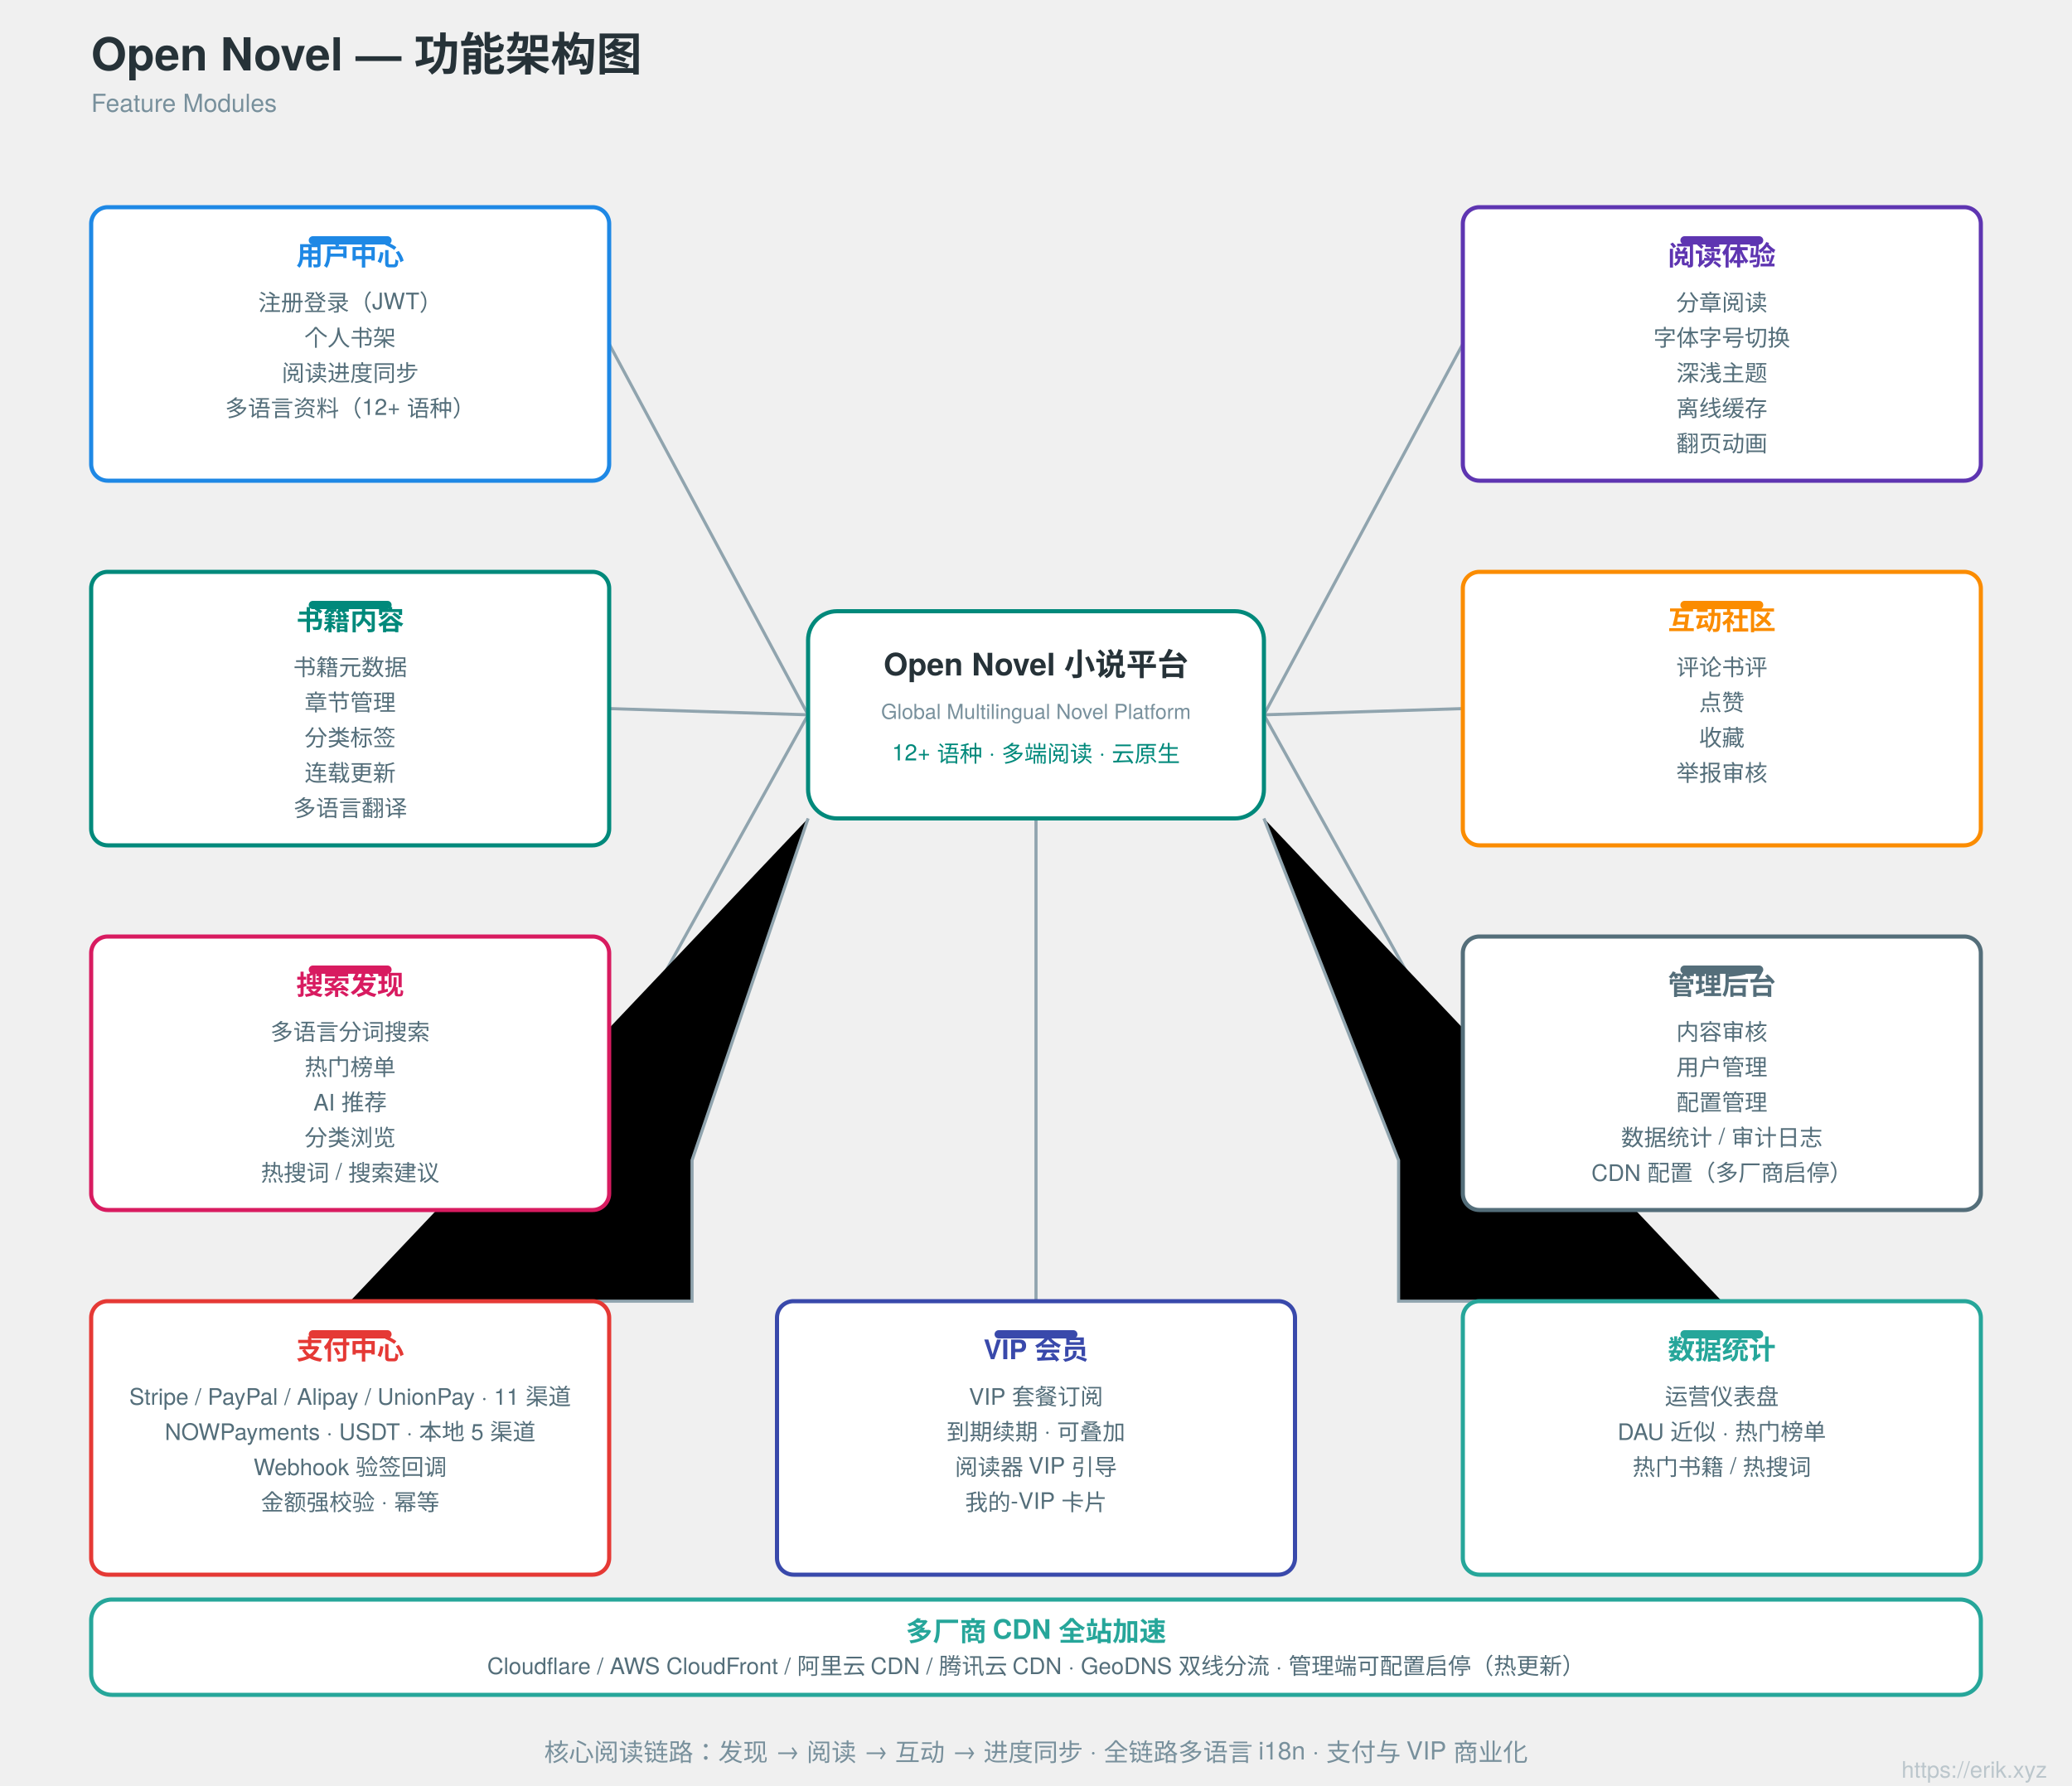
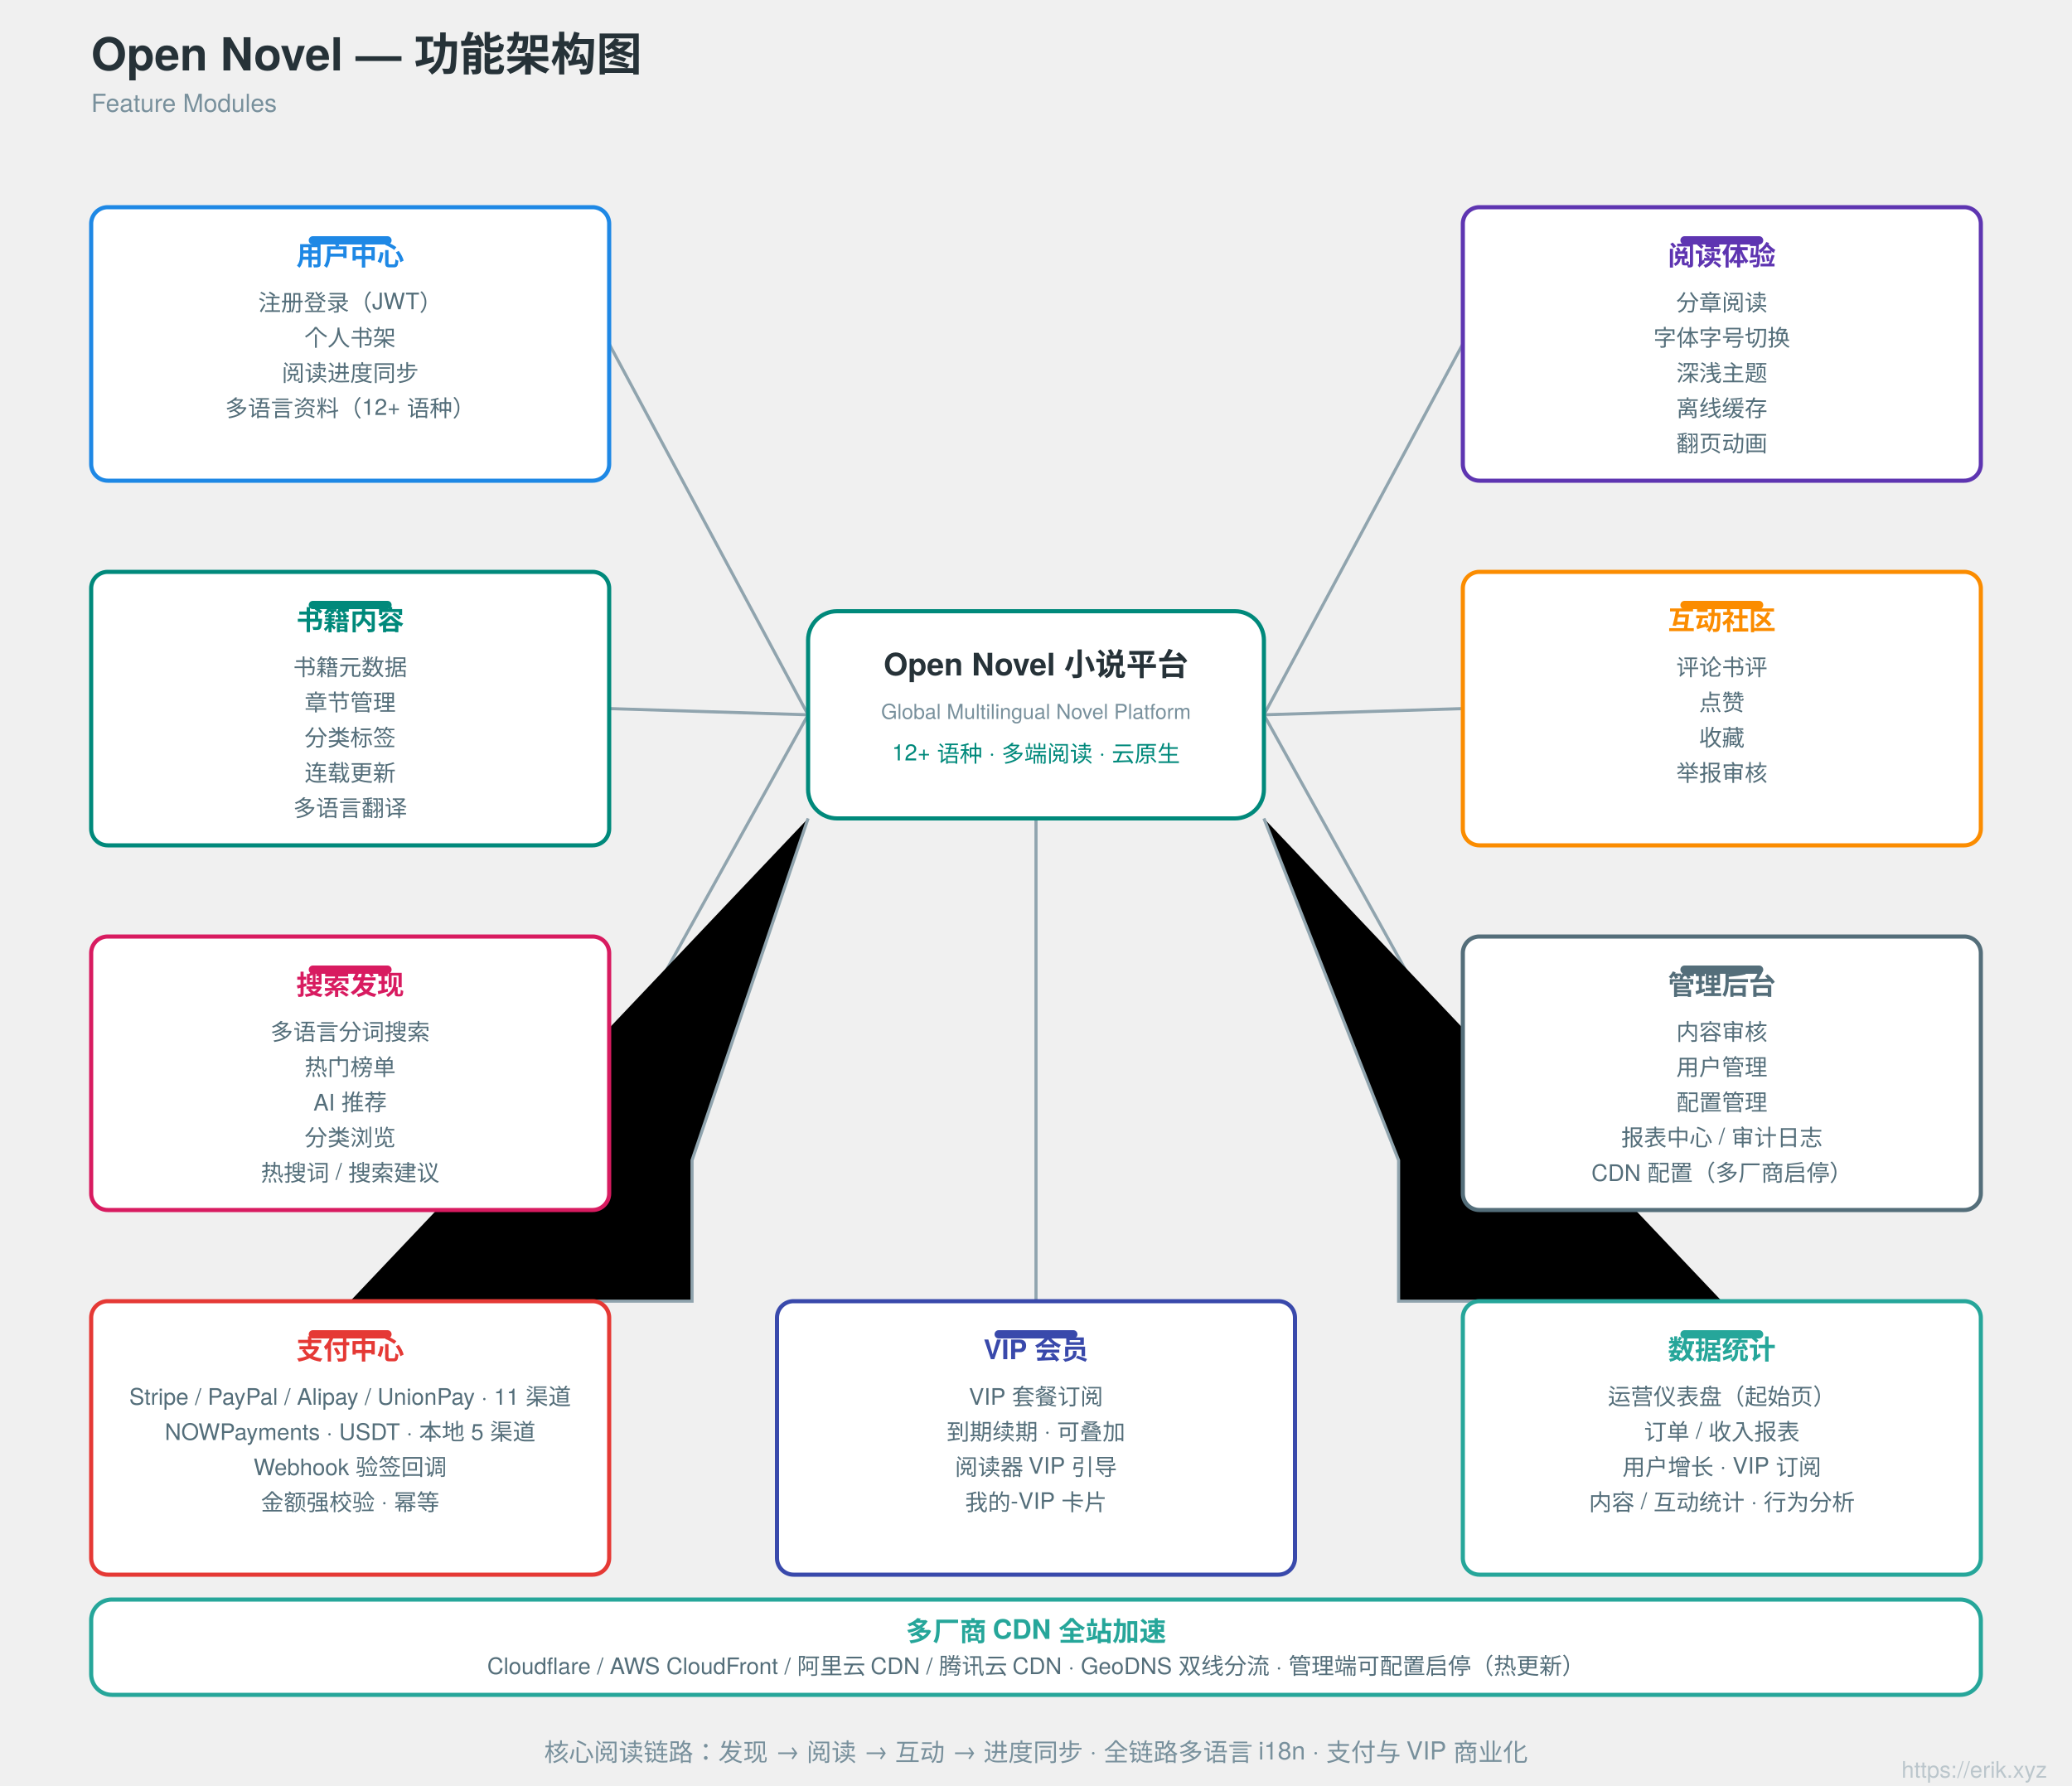
<svg xmlns="http://www.w3.org/2000/svg" width="1000" height="862" viewBox="0 0 1000 862" font-family="'PingFang SC','Microsoft YaHei','Helvetica Neue',sans-serif">
  <text x="44" y="34" font-size="22" font-weight="700" fill="#263238">Open Novel — 功能架构图</text>
  <text x="44" y="54" font-size="12" fill="#78909c">Feature Modules</text>
  <g stroke="#90a4ae" stroke-width="1.5">
    <line x1="390" y1="345" x2="294" y2="166" />
    <line x1="390" y1="345" x2="294" y2="342" />
    <line x1="390" y1="345" x2="294" y2="518" />
    <line x1="610" y1="345" x2="706" y2="166" />
    <line x1="610" y1="345" x2="706" y2="342" />
    <line x1="610" y1="345" x2="706" y2="518" />
    <polyline points="390,395 334,560 334,628 169,628" />
    <polyline points="500,395 500,628" />
    <polyline points="610,395 675,560 675,628 831,628" />
  </g>
  <g>
    <rect x="390" y="295" width="220" height="100" rx="14" fill="#ffffff" stroke="#00897b" stroke-width="2" />
    <text x="500" y="326" font-size="15" font-weight="700" fill="#263238" text-anchor="middle">Open Novel 小说平台</text>
    <text x="500" y="347" font-size="10" fill="#78909c" text-anchor="middle">Global Multilingual Novel Platform</text>
    <text x="500" y="367" font-size="11" fill="#00897b" text-anchor="middle">12+ 语种 · 多端阅读 · 云原生</text>
  </g>
  <g>
    <rect x="44" y="100" width="250" height="132" rx="8" fill="#ffffff" stroke="#1e88e5" stroke-width="2" />
    <rect x="149" y="114" width="40" height="4" rx="2" fill="#1e88e5" />
    <text x="169" y="128" font-size="13" font-weight="700" fill="#1e88e5" text-anchor="middle">用户中心</text>
    <text x="169" y="150" font-size="11" fill="#546e7a" text-anchor="middle">注册登录（JWT）</text>
    <text x="169" y="167" font-size="11" fill="#546e7a" text-anchor="middle">个人书架</text>
    <text x="169" y="184" font-size="11" fill="#546e7a" text-anchor="middle">阅读进度同步</text>
    <text x="169" y="201" font-size="11" fill="#546e7a" text-anchor="middle">多语言资料（12+ 语种）</text>
  </g>
  <g>
    <rect x="706" y="100" width="250" height="132" rx="8" fill="#ffffff" stroke="#5e35b1" stroke-width="2" />
    <rect x="811" y="114" width="40" height="4" rx="2" fill="#5e35b1" />
    <text x="831" y="128" font-size="13" font-weight="700" fill="#5e35b1" text-anchor="middle">阅读体验</text>
    <text x="831" y="150" font-size="11" fill="#546e7a" text-anchor="middle">分章阅读</text>
    <text x="831" y="167" font-size="11" fill="#546e7a" text-anchor="middle">字体字号切换</text>
    <text x="831" y="184" font-size="11" fill="#546e7a" text-anchor="middle">深浅主题</text>
    <text x="831" y="201" font-size="11" fill="#546e7a" text-anchor="middle">离线缓存</text>
    <text x="831" y="218" font-size="11" fill="#546e7a" text-anchor="middle">翻页动画</text>
  </g>
  <g>
    <rect x="44" y="276" width="250" height="132" rx="8" fill="#ffffff" stroke="#00897b" stroke-width="2" />
    <rect x="149" y="290" width="40" height="4" rx="2" fill="#00897b" />
    <text x="169" y="304" font-size="13" font-weight="700" fill="#00897b" text-anchor="middle">书籍内容</text>
    <text x="169" y="326" font-size="11" fill="#546e7a" text-anchor="middle">书籍元数据</text>
    <text x="169" y="343" font-size="11" fill="#546e7a" text-anchor="middle">章节管理</text>
    <text x="169" y="360" font-size="11" fill="#546e7a" text-anchor="middle">分类标签</text>
    <text x="169" y="377" font-size="11" fill="#546e7a" text-anchor="middle">连载更新</text>
    <text x="169" y="394" font-size="11" fill="#546e7a" text-anchor="middle">多语言翻译</text>
  </g>
  <g>
    <rect x="706" y="276" width="250" height="132" rx="8" fill="#ffffff" stroke="#fb8c00" stroke-width="2" />
    <rect x="811" y="290" width="40" height="4" rx="2" fill="#fb8c00" />
    <text x="831" y="304" font-size="13" font-weight="700" fill="#fb8c00" text-anchor="middle">互动社区</text>
    <text x="831" y="326" font-size="11" fill="#546e7a" text-anchor="middle">评论书评</text>
    <text x="831" y="343" font-size="11" fill="#546e7a" text-anchor="middle">点赞</text>
    <text x="831" y="360" font-size="11" fill="#546e7a" text-anchor="middle">收藏</text>
    <text x="831" y="377" font-size="11" fill="#546e7a" text-anchor="middle">举报审核</text>
  </g>
  <g>
    <rect x="44" y="452" width="250" height="132" rx="8" fill="#ffffff" stroke="#d81b60" stroke-width="2" />
    <rect x="149" y="466" width="40" height="4" rx="2" fill="#d81b60" />
    <text x="169" y="480" font-size="13" font-weight="700" fill="#d81b60" text-anchor="middle">搜索发现</text>
    <text x="169" y="502" font-size="11" fill="#546e7a" text-anchor="middle">多语言分词搜索</text>
    <text x="169" y="519" font-size="11" fill="#546e7a" text-anchor="middle">热门榜单</text>
    <text x="169" y="536" font-size="11" fill="#546e7a" text-anchor="middle">AI 推荐</text>
    <text x="169" y="553" font-size="11" fill="#546e7a" text-anchor="middle">分类浏览</text>
    <text x="169" y="570" font-size="11" fill="#546e7a" text-anchor="middle">热搜词 / 搜索建议</text>
  </g>
  <g>
    <rect x="706" y="452" width="250" height="132" rx="8" fill="#ffffff" stroke="#546e7a" stroke-width="2" />
    <rect x="811" y="466" width="40" height="4" rx="2" fill="#546e7a" />
    <text x="831" y="480" font-size="13" font-weight="700" fill="#546e7a" text-anchor="middle">管理后台</text>
    <text x="831" y="502" font-size="11" fill="#546e7a" text-anchor="middle">内容审核</text>
    <text x="831" y="519" font-size="11" fill="#546e7a" text-anchor="middle">用户管理</text>
    <text x="831" y="536" font-size="11" fill="#546e7a" text-anchor="middle">配置管理</text>
-     <text x="831" y="553" font-size="11" fill="#546e7a" text-anchor="middle">数据统计 / 审计日志</text>
+     <text x="831" y="553" font-size="11" fill="#546e7a" text-anchor="middle">报表中心 / 审计日志</text>
    <text x="831" y="570" font-size="11" fill="#546e7a" text-anchor="middle">CDN 配置（多厂商启停）</text>
  </g>
  <g>
    <rect x="44" y="628" width="250" height="132" rx="8" fill="#ffffff" stroke="#e53935" stroke-width="2" />
    <rect x="149" y="642" width="40" height="4" rx="2" fill="#e53935" />
    <text x="169" y="656" font-size="13" font-weight="700" fill="#e53935" text-anchor="middle">支付中心</text>
    <text x="169" y="678" font-size="11" fill="#546e7a" text-anchor="middle">Stripe / PayPal / Alipay / UnionPay · 11 渠道</text>
    <text x="169" y="695" font-size="11" fill="#546e7a" text-anchor="middle">NOWPayments · USDT · 本地 5 渠道</text>
    <text x="169" y="712" font-size="11" fill="#546e7a" text-anchor="middle">Webhook 验签回调</text>
    <text x="169" y="729" font-size="11" fill="#546e7a" text-anchor="middle">金额强校验 · 幂等</text>
  </g>
  <g>
    <rect x="375" y="628" width="250" height="132" rx="8" fill="#ffffff" stroke="#3949ab" stroke-width="2" />
    <rect x="480" y="642" width="40" height="4" rx="2" fill="#3949ab" />
    <text x="500" y="656" font-size="13" font-weight="700" fill="#3949ab" text-anchor="middle">VIP 会员</text>
    <text x="500" y="678" font-size="11" fill="#546e7a" text-anchor="middle">VIP 套餐订阅</text>
    <text x="500" y="695" font-size="11" fill="#546e7a" text-anchor="middle">到期续期 · 可叠加</text>
    <text x="500" y="712" font-size="11" fill="#546e7a" text-anchor="middle">阅读器 VIP 引导</text>
    <text x="500" y="729" font-size="11" fill="#546e7a" text-anchor="middle">我的-VIP 卡片</text>
  </g>
  <g>
    <rect x="706" y="628" width="250" height="132" rx="8" fill="#ffffff" stroke="#26a69a" stroke-width="2" />
    <rect x="811" y="642" width="40" height="4" rx="2" fill="#26a69a" />
    <text x="831" y="656" font-size="13" font-weight="700" fill="#26a69a" text-anchor="middle">数据统计</text>
-     <text x="831" y="678" font-size="11" fill="#546e7a" text-anchor="middle">运营仪表盘</text>
-     <text x="831" y="695" font-size="11" fill="#546e7a" text-anchor="middle">DAU 近似 · 热门榜单</text>
-     <text x="831" y="712" font-size="11" fill="#546e7a" text-anchor="middle">热门书籍 / 热搜词</text>
+     <text x="831" y="678" font-size="11" fill="#546e7a" text-anchor="middle">运营仪表盘（起始页）</text>
+     <text x="831" y="695" font-size="11" fill="#546e7a" text-anchor="middle">订单 / 收入报表</text>
+     <text x="831" y="712" font-size="11" fill="#546e7a" text-anchor="middle">用户增长 · VIP 订阅</text>
+     <text x="831" y="729" font-size="11" fill="#546e7a" text-anchor="middle">内容 / 互动统计 · 行为分析</text>
  </g>
  <g>
    <rect x="44" y="772" width="912" height="46" rx="10" fill="#ffffff" stroke="#26a69a" stroke-width="2" />
    <text x="500" y="792" font-size="13" font-weight="700" fill="#26a69a" text-anchor="middle">多厂商 CDN 全站加速</text>
    <text x="500" y="808" font-size="11" fill="#546e7a" text-anchor="middle">Cloudflare / AWS CloudFront / 阿里云 CDN / 腾讯云 CDN · GeoDNS 双线分流 · 管理端可配置启停（热更新）</text>
  </g>
  <text x="500" y="850" font-size="12" fill="#78909c" text-anchor="middle">核心阅读链路：发现 → 阅读 → 互动 → 进度同步 · 全链路多语言 i18n · 支付与 VIP 商业化</text>
  <text x="988" y="858" font-size="11" fill="#90a4ae" opacity="0.55" text-anchor="end">https://erik.xyz</text>
</svg>
